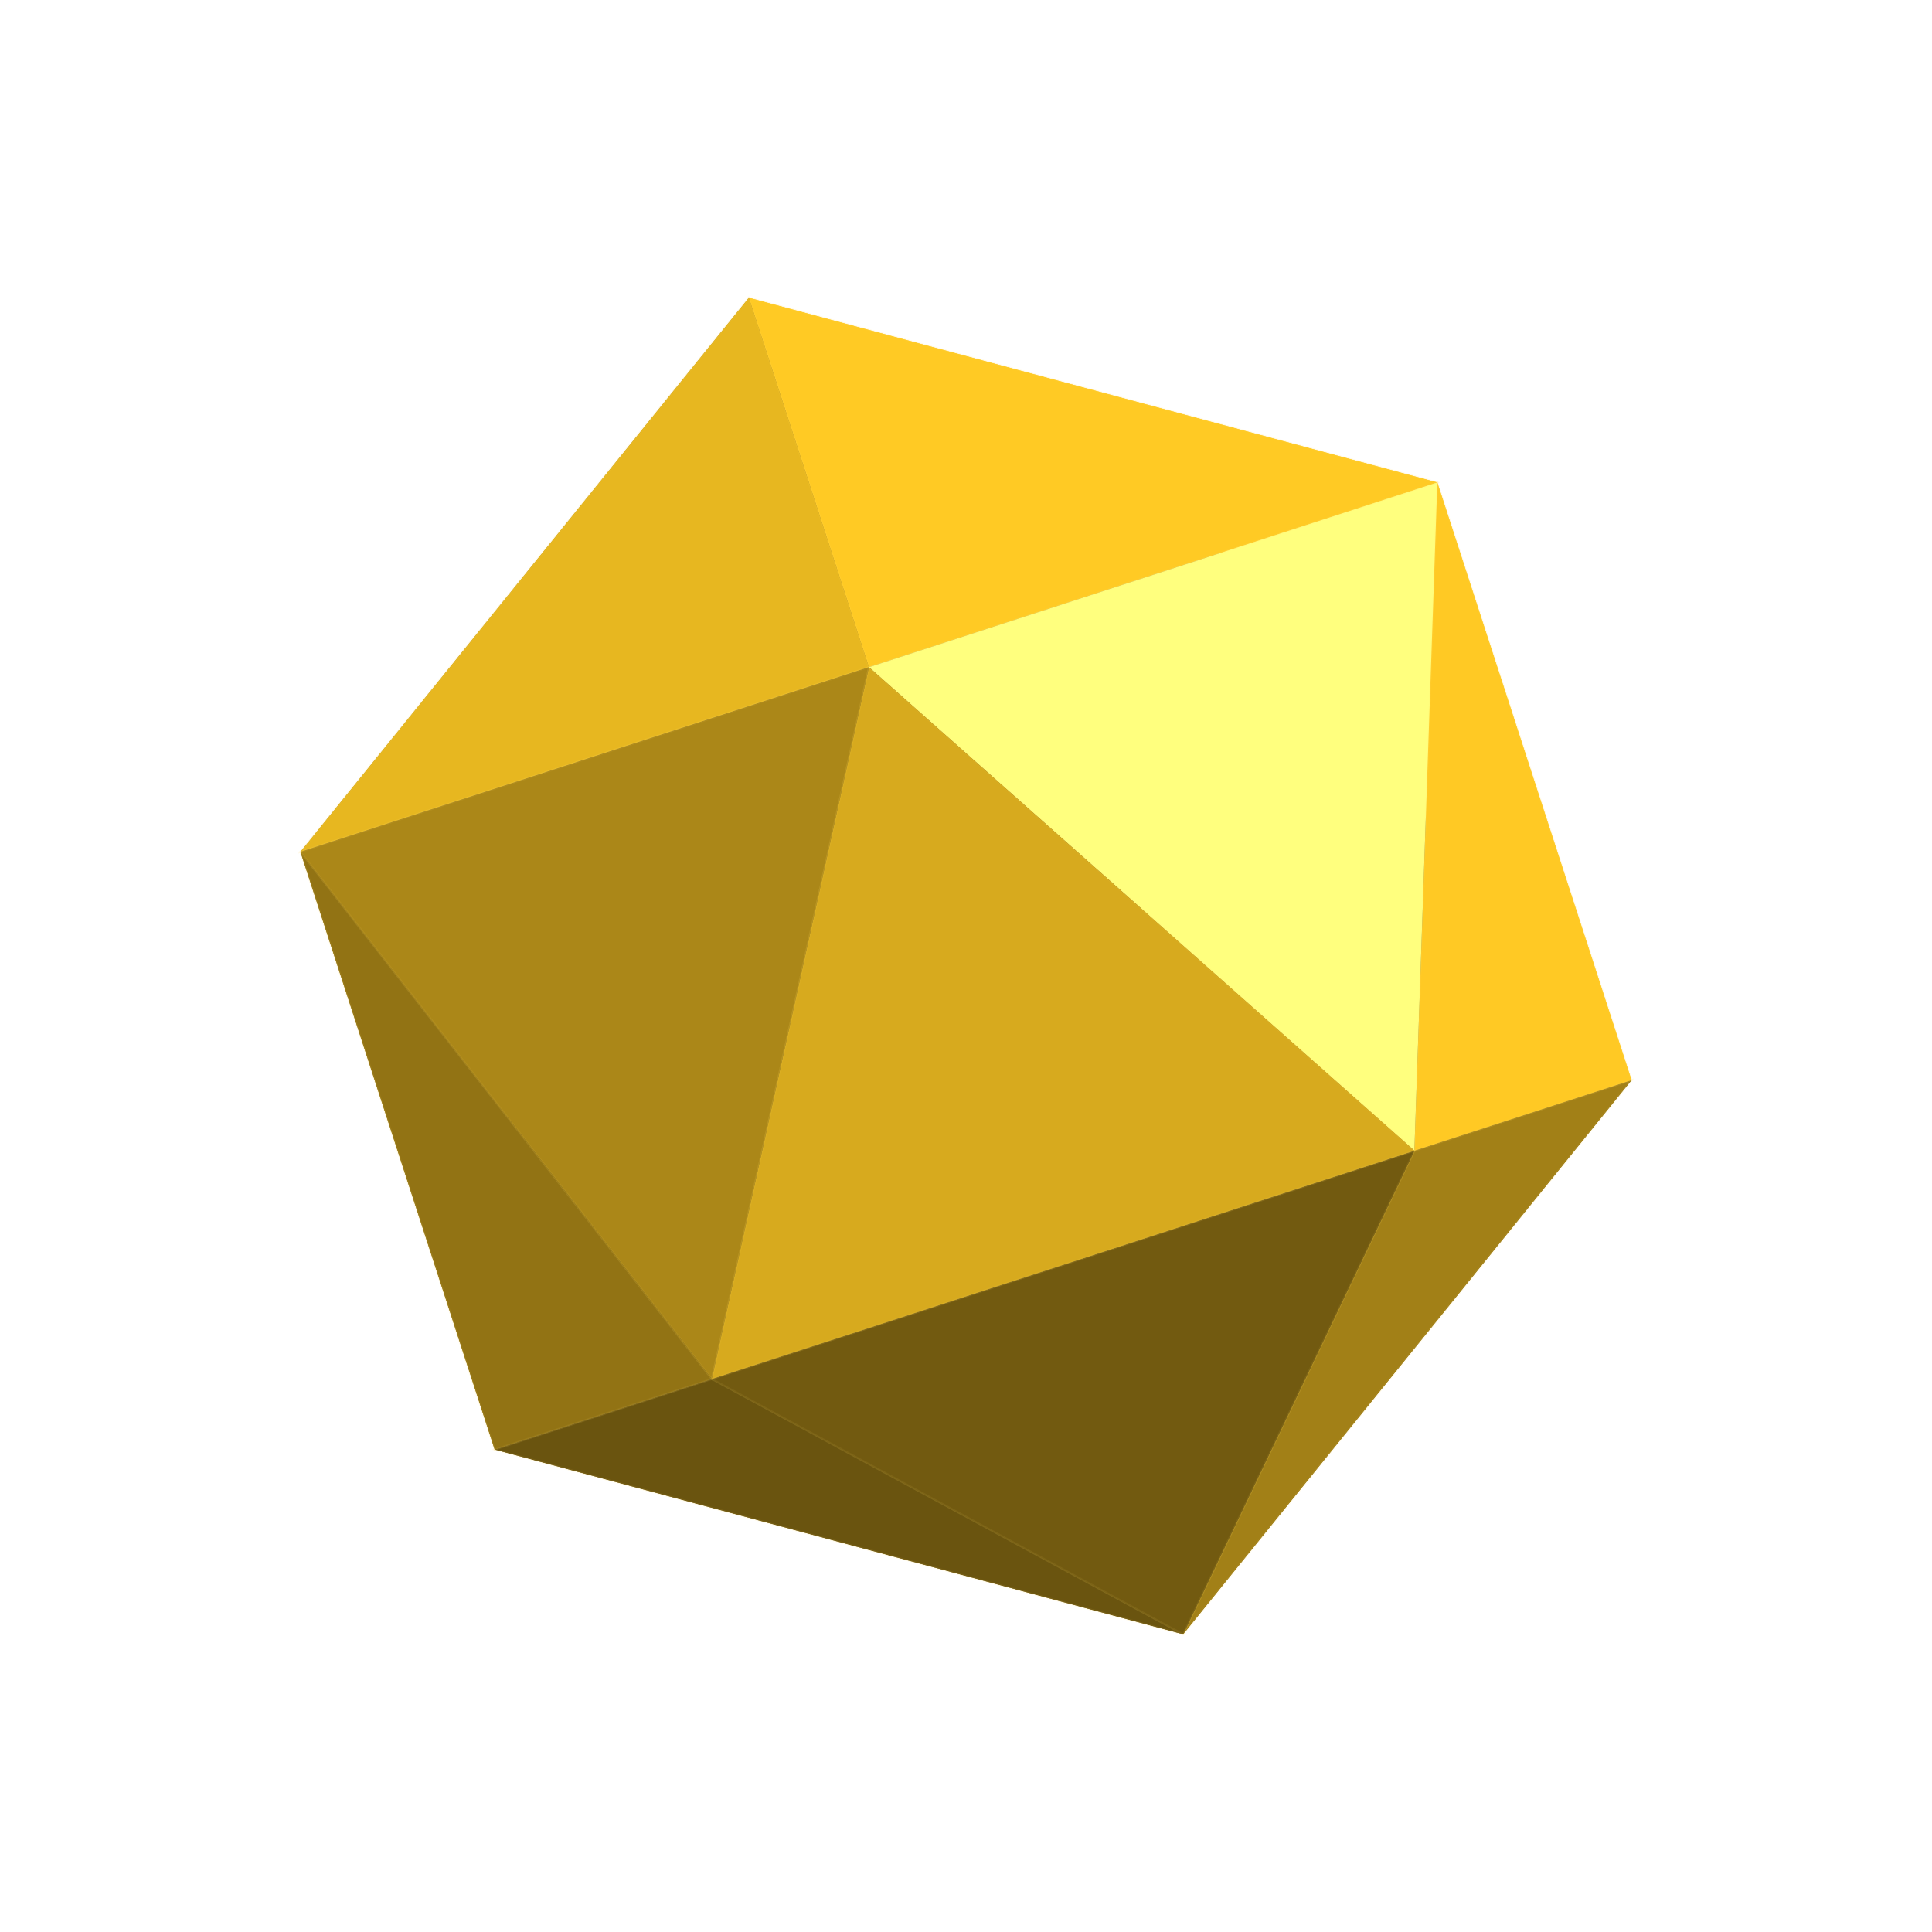
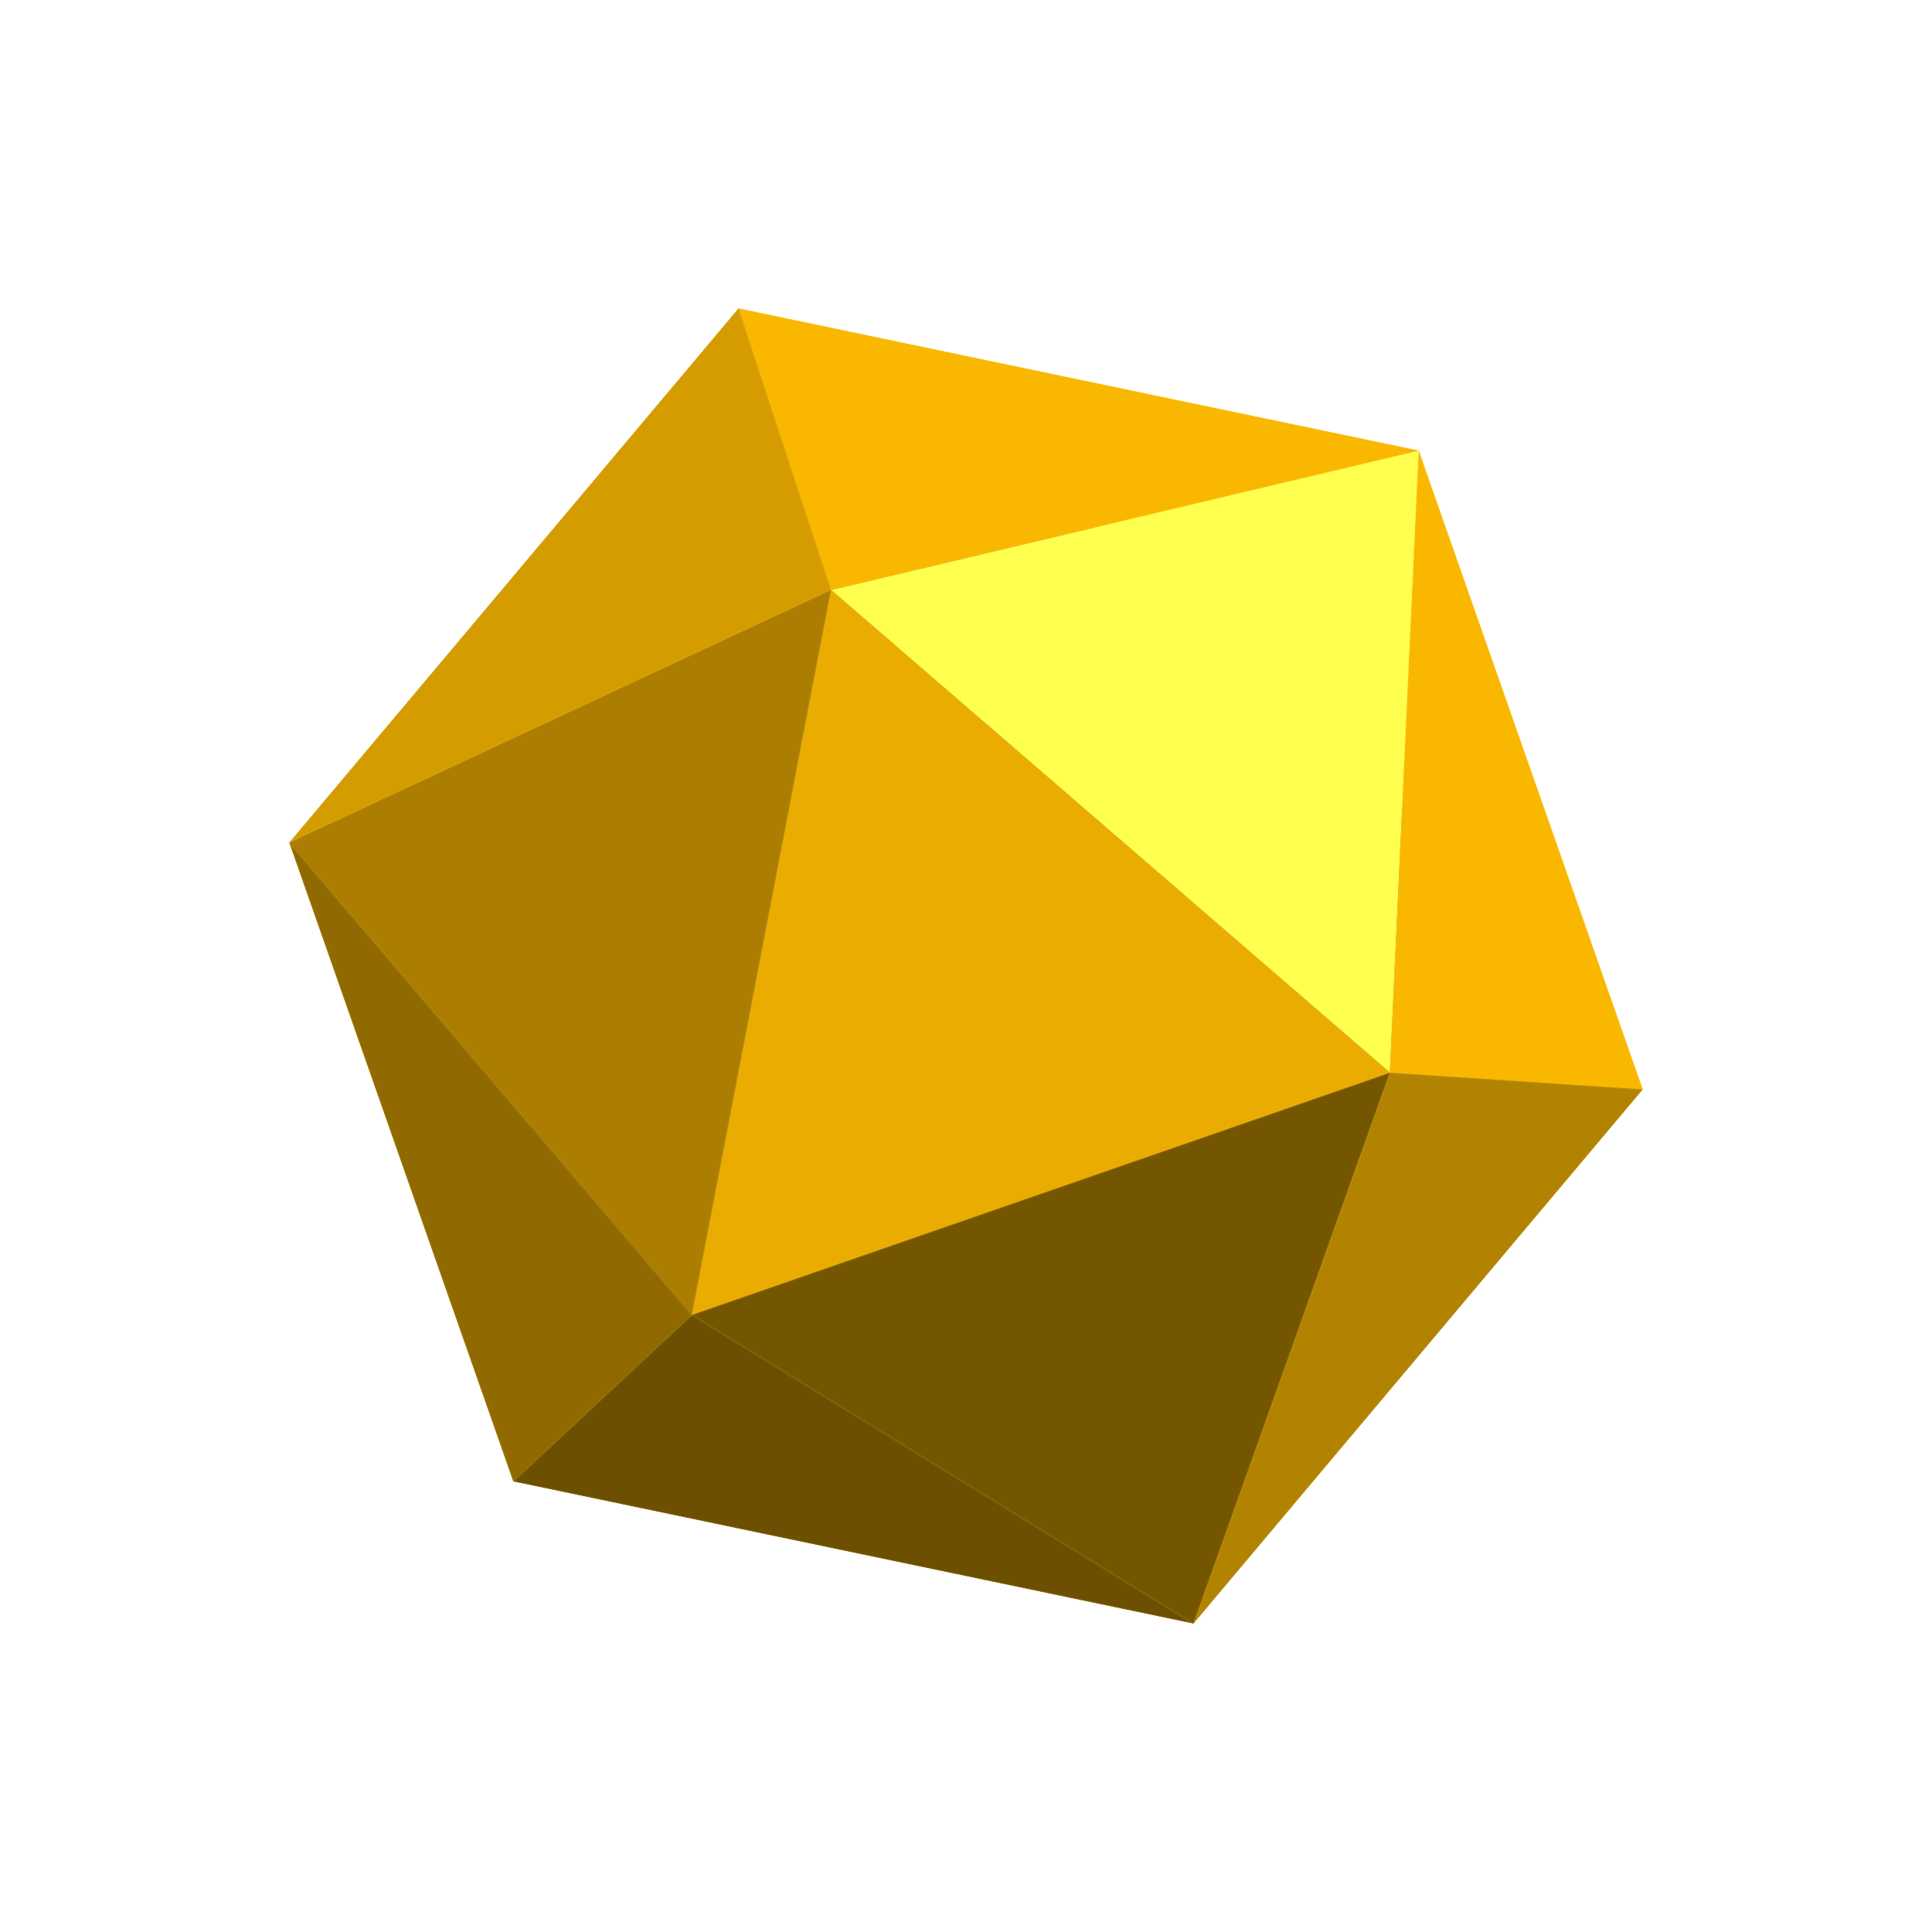
<svg xmlns="http://www.w3.org/2000/svg" width="1024" height="1024" viewBox="0 0 1024 1024" fill="none">
  <g>
-     <polygon points="274.34,414.11 646.74,293.11 563.46,670.39" fill="rgb(95 75 13)" stroke="rgb(255 219 95)" stroke-opacity="0.08" stroke-width="1" />
-     <polygon points="646.74,293.11 864.74,572.50 563.46,670.39" fill="rgb(138 109 19)" stroke="rgb(255 219 95)" stroke-opacity="0.08" stroke-width="1" />
-     <polygon points="274.34,414.11 563.46,670.39 262.19,768.28" fill="rgb(92 73 13)" stroke="rgb(255 219 95)" stroke-opacity="0.08" stroke-width="1" />
-     <polygon points="396.92,157.83 274.34,414.11 646.74,293.11" fill="rgb(160 127 22)" stroke="rgb(255 219 95)" stroke-opacity="0.08" stroke-width="1" />
-     <polygon points="627.08,866.17 864.74,572.50 563.46,670.39" fill="rgb(92 73 13)" stroke="rgb(255 219 95)" stroke-opacity="0.08" stroke-width="1" />
-     <polygon points="627.08,866.17 563.46,670.39 262.19,768.28" fill="rgb(92 73 13)" stroke="rgb(255 219 95)" stroke-opacity="0.08" stroke-width="1" />
-     <polygon points="646.74,293.11 761.81,255.72 864.74,572.50" fill="rgb(255 201 36)" stroke="rgb(255 219 95)" stroke-opacity="0.08" stroke-width="1" />
-     <polygon points="159.26,451.50 274.34,414.11 262.19,768.28" fill="rgb(132 104 18)" stroke="rgb(255 219 95)" stroke-opacity="0.08" stroke-width="1" />
-     <polygon points="396.92,157.83 646.74,293.11 761.81,255.72" fill="rgb(255 201 36)" stroke="rgb(255 219 95)" stroke-opacity="0.08" stroke-width="1" />
-     <polygon points="396.92,157.83 159.26,451.50 274.34,414.11" fill="rgb(149 118 21)" stroke="rgb(255 219 95)" stroke-opacity="0.08" stroke-width="1" />
-     <polygon points="627.08,866.17 749.66,609.89 864.74,572.50" fill="rgb(162 128 23)" stroke="rgb(255 219 95)" stroke-opacity="0.08" stroke-width="1" />
-     <polygon points="627.08,866.17 262.19,768.28 377.26,730.89" fill="rgb(106 84 15)" stroke="rgb(255 219 95)" stroke-opacity="0.08" stroke-width="1" />
-     <polygon points="761.81,255.72 749.66,609.89 864.74,572.50" fill="rgb(255 201 36)" stroke="rgb(255 219 95)" stroke-opacity="0.08" stroke-width="1" />
-     <polygon points="159.26,451.50 262.19,768.28 377.26,730.89" fill="rgb(146 115 20)" stroke="rgb(255 219 95)" stroke-opacity="0.08" stroke-width="1" />
-     <polygon points="396.92,157.83 761.81,255.72 460.54,353.61" fill="rgb(255 202 36)" stroke="rgb(255 219 95)" stroke-opacity="0.08" stroke-width="1" />
-     <polygon points="396.92,157.83 460.54,353.61 159.26,451.50" fill="rgb(231 183 32)" stroke="rgb(255 219 95)" stroke-opacity="0.08" stroke-width="1" />
-     <polygon points="627.08,866.17 377.26,730.89 749.66,609.89" fill="rgb(114 90 16)" stroke="rgb(255 219 95)" stroke-opacity="0.08" stroke-width="1" />
-     <polygon points="761.81,255.72 460.54,353.61 749.66,609.89" fill="rgb(255 255 126)" stroke="rgb(255 219 95)" stroke-opacity="0.08" stroke-width="1" />
-     <polygon points="460.54,353.61 159.26,451.50 377.26,730.89" fill="rgb(171 135 24)" stroke="rgb(255 219 95)" stroke-opacity="0.08" stroke-width="1" />
-     <polygon points="460.54,353.61 377.26,730.89 749.66,609.89" fill="rgb(215 170 30)" stroke="rgb(255 219 95)" stroke-opacity="0.08" stroke-width="1" />
+     <polygon points="287.37,455.50 657.28,327.11 583.50,711.26" fill="rgb(91 67 0)" stroke="rgb(255 219 95)" stroke-opacity="0.08" stroke-width="1" />
+     <polygon points="287.37,455.50 583.50,711.26 272.09,785.12" fill="rgb(90 66 0)" stroke="rgb(255 219 95)" stroke-opacity="0.08" stroke-width="1" />
+     <polygon points="657.28,327.11 870.61,577.38 583.50,711.26" fill="rgb(130 95 0)" stroke="rgb(255 219 95)" stroke-opacity="0.08" stroke-width="1" />
+     <polygon points="391.46,163.55 287.37,455.50 657.28,327.11" fill="rgb(128 94 0)" stroke="rgb(255 219 95)" stroke-opacity="0.08" stroke-width="1" />
+     <polygon points="632.54,860.45 583.50,711.26 272.09,785.12" fill="rgb(90 66 0)" stroke="rgb(255 219 95)" stroke-opacity="0.08" stroke-width="1" />
+     <polygon points="632.54,860.45 870.61,577.38 583.50,711.26" fill="rgb(90 66 0)" stroke="rgb(255 219 95)" stroke-opacity="0.08" stroke-width="1" />
+     <polygon points="153.39,446.62 287.37,455.50 272.09,785.12" fill="rgb(124 91 0)" stroke="rgb(255 219 95)" stroke-opacity="0.08" stroke-width="1" />
+     <polygon points="657.28,327.11 751.91,238.88 870.61,577.38" fill="rgb(249 183 0)" stroke="rgb(255 219 95)" stroke-opacity="0.08" stroke-width="1" />
+     <polygon points="391.46,163.55 153.39,446.62 287.37,455.50" fill="rgb(138 102 0)" stroke="rgb(255 219 95)" stroke-opacity="0.08" stroke-width="1" />
+     <polygon points="391.46,163.55 657.28,327.11 751.91,238.88" fill="rgb(249 183 0)" stroke="rgb(255 219 95)" stroke-opacity="0.08" stroke-width="1" />
+     <polygon points="632.54,860.45 272.09,785.12 366.72,696.89" fill="rgb(108 79 0)" stroke="rgb(255 219 95)" stroke-opacity="0.08" stroke-width="1" />
+     <polygon points="632.54,860.45 736.63,568.50 870.61,577.38" fill="rgb(178 131 0)" stroke="rgb(255 219 95)" stroke-opacity="0.08" stroke-width="1" />
+     <polygon points="153.39,446.62 272.09,785.12 366.72,696.89" fill="rgb(144 106 0)" stroke="rgb(255 219 95)" stroke-opacity="0.08" stroke-width="1" />
+     <polygon points="751.91,238.88 736.63,568.50 870.61,577.38" fill="rgb(249 183 0)" stroke="rgb(255 219 95)" stroke-opacity="0.08" stroke-width="1" />
+     <polygon points="391.46,163.55 440.50,312.74 153.39,446.62" fill="rgb(213 156 0)" stroke="rgb(255 219 95)" stroke-opacity="0.08" stroke-width="1" />
+     <polygon points="391.46,163.55 751.91,238.88 440.50,312.74" fill="rgb(249 183 0)" stroke="rgb(255 219 95)" stroke-opacity="0.08" stroke-width="1" />
+     <polygon points="632.54,860.45 366.72,696.89 736.63,568.50" fill="rgb(117 86 0)" stroke="rgb(255 219 95)" stroke-opacity="0.08" stroke-width="1" />
+     <polygon points="440.50,312.74 153.39,446.62 366.72,696.89" fill="rgb(171 125 0)" stroke="rgb(255 219 95)" stroke-opacity="0.08" stroke-width="1" />
+     <polygon points="751.91,238.88 440.50,312.74 736.63,568.50" fill="rgb(255 255 78)" stroke="rgb(255 219 95)" stroke-opacity="0.08" stroke-width="1" />
+     <polygon points="440.50,312.74 366.72,696.89 736.63,568.50" fill="rgb(234 172 1)" stroke="rgb(255 219 95)" stroke-opacity="0.08" stroke-width="1" />
  </g>
</svg>
